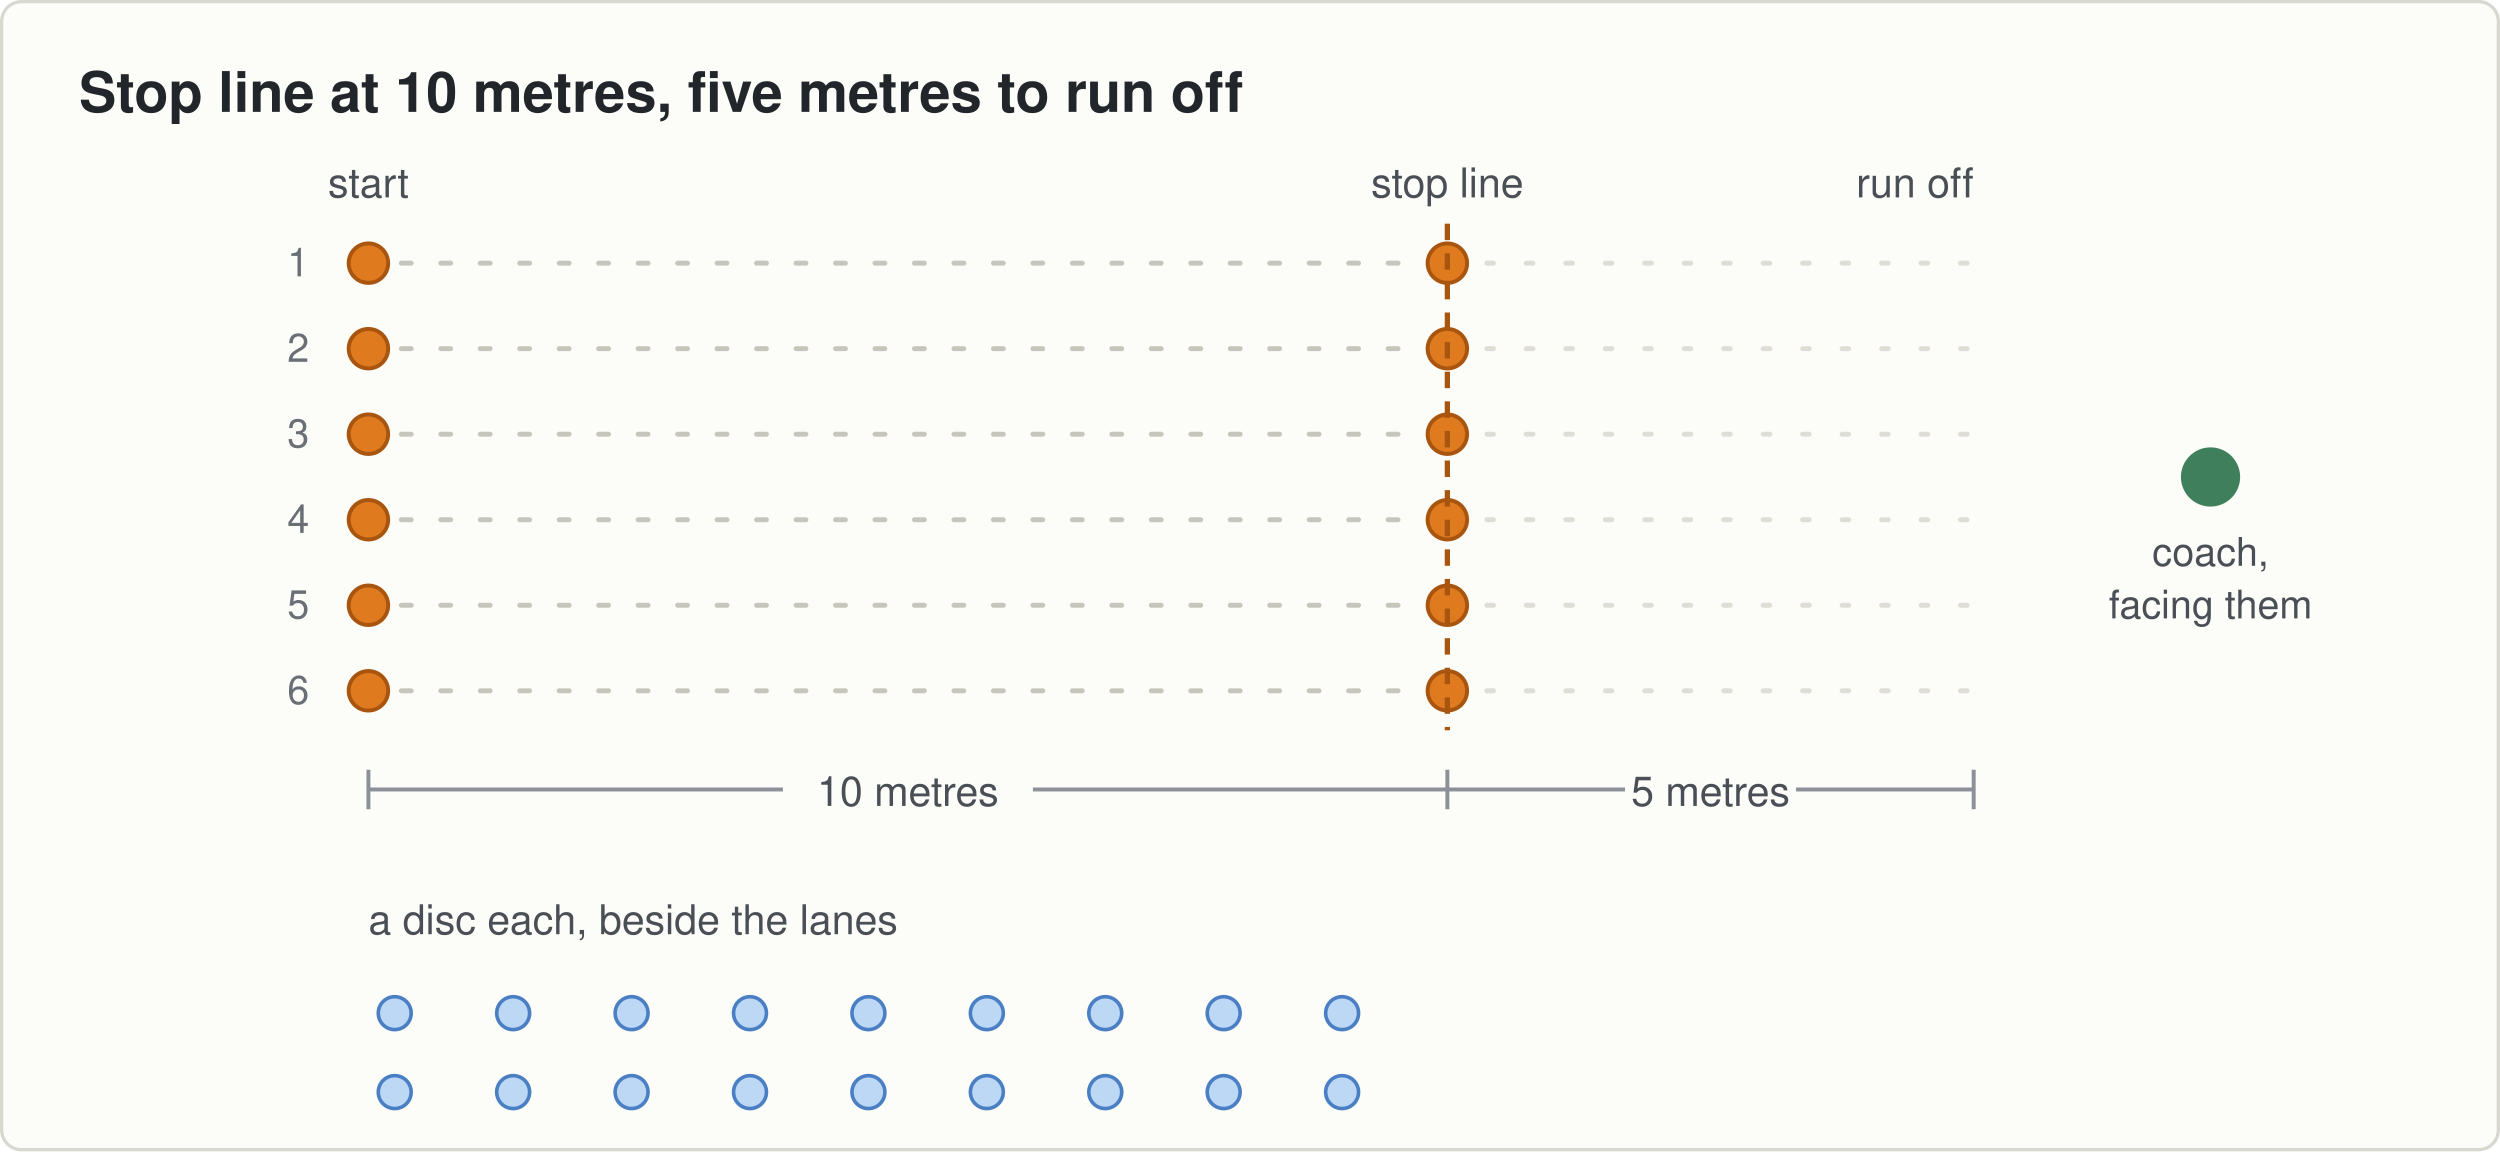
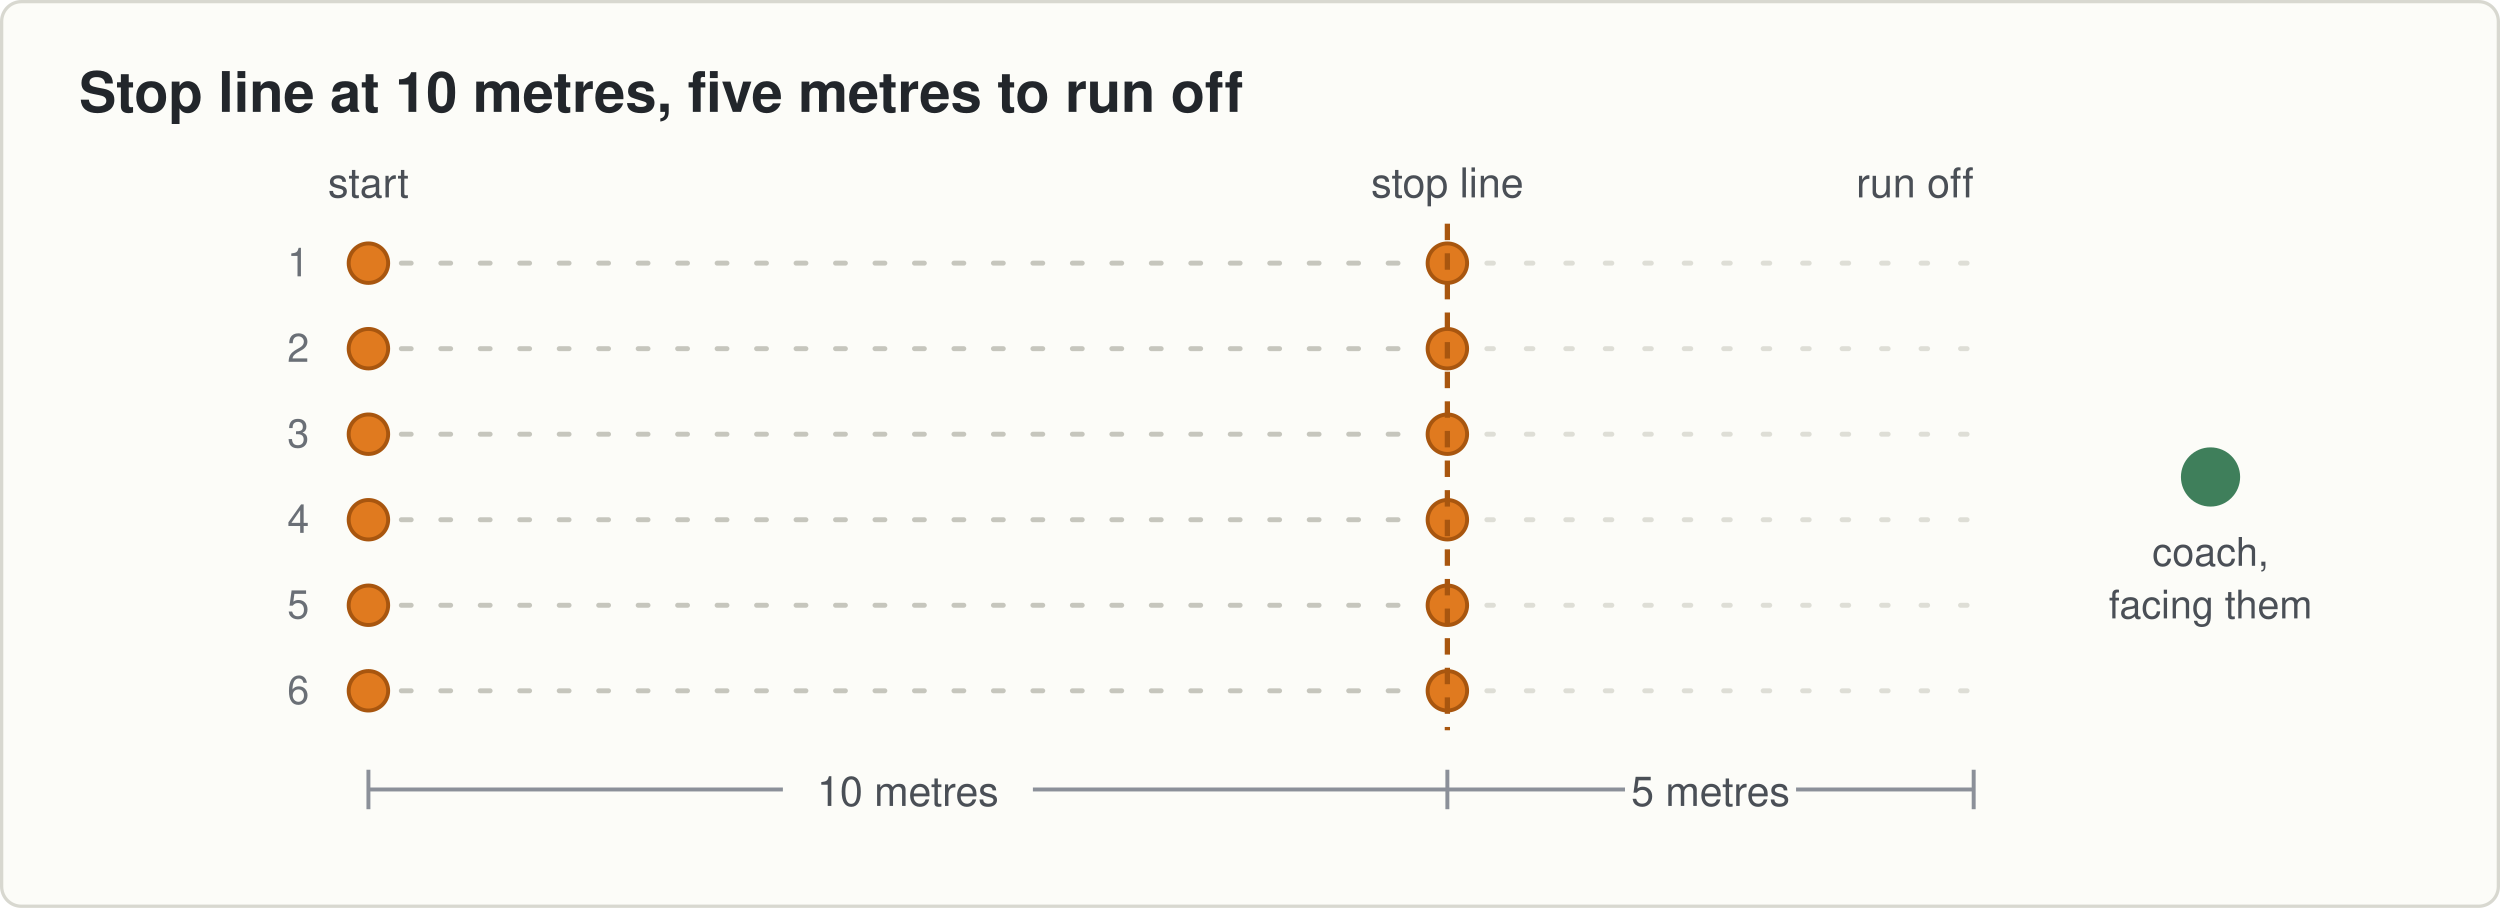
- <svg xmlns="http://www.w3.org/2000/svg" viewBox="0 0 760 350" width="760" height="350" font-family="Helvetica, Arial, sans-serif">
-   <rect x="0.5" y="0.5" width="759" height="349" rx="6" fill="#fcfcf8" stroke="#d8d8d0" />
+ <svg xmlns="http://www.w3.org/2000/svg" viewBox="0 0 760 276" width="760" height="276" font-family="Helvetica, Arial, sans-serif">
+   <rect x="0.5" y="0.5" width="759" height="275" rx="6" fill="#fcfcf8" stroke="#d8d8d0" />
  <text x="24" y="34" font-size="17" font-weight="700" fill="#22262b">Stop line at 10 metres, five metres to run off</text>
  <g stroke="#c6c6bd" stroke-width="1.5" stroke-dasharray="3 9" stroke-linecap="round">
    <line x1="122" y1="80" x2="428" y2="80" />
    <line x1="122" y1="106" x2="428" y2="106" />
    <line x1="122" y1="132" x2="428" y2="132" />
    <line x1="122" y1="158" x2="428" y2="158" />
    <line x1="122" y1="184" x2="428" y2="184" />
    <line x1="122" y1="210" x2="428" y2="210" />
  </g>
  <g stroke="#dedeD6" stroke-width="1.5" stroke-dasharray="2 10" stroke-linecap="round">
    <line x1="452" y1="80" x2="600" y2="80" />
    <line x1="452" y1="106" x2="600" y2="106" />
    <line x1="452" y1="132" x2="600" y2="132" />
    <line x1="452" y1="158" x2="600" y2="158" />
    <line x1="452" y1="184" x2="600" y2="184" />
    <line x1="452" y1="210" x2="600" y2="210" />
  </g>
  <g fill="#e07a1f" stroke="#a8560f" stroke-width="1.2">
    <circle cx="112" cy="80" r="6" />
    <circle cx="112" cy="106" r="6" />
    <circle cx="112" cy="132" r="6" />
    <circle cx="112" cy="158" r="6" />
    <circle cx="112" cy="184" r="6" />
    <circle cx="112" cy="210" r="6" />
    <circle cx="440" cy="80" r="6" />
    <circle cx="440" cy="106" r="6" />
    <circle cx="440" cy="132" r="6" />
    <circle cx="440" cy="158" r="6" />
    <circle cx="440" cy="184" r="6" />
    <circle cx="440" cy="210" r="6" />
  </g>
  <line x1="440" y1="68" x2="440" y2="222" stroke="#a8560f" stroke-width="1.6" stroke-dasharray="5 4" />
  <g font-size="12" fill="#6a6f76" text-anchor="end">
    <text x="94" y="84">1</text>
    <text x="94" y="110">2</text>
    <text x="94" y="136">3</text>
    <text x="94" y="162">4</text>
    <text x="94" y="188">5</text>
    <text x="94" y="214">6</text>
  </g>
  <g font-size="12.5" fill="#4a4f56">
    <text x="112" y="60" text-anchor="middle">start</text>
    <text x="440" y="60" text-anchor="middle">stop line</text>
    <text x="600" y="60" text-anchor="end">run off</text>
  </g>
  <g stroke="#8b9099" stroke-width="1.2">
    <line x1="112" y1="240" x2="440" y2="240" />
    <line x1="112" y1="234" x2="112" y2="246" />
    <line x1="440" y1="234" x2="440" y2="246" />
    <line x1="440" y1="240" x2="600" y2="240" />
    <line x1="600" y1="234" x2="600" y2="246" />
  </g>
  <rect x="238" y="231" width="76" height="18" fill="#fcfcf8" />
  <text x="276" y="245" font-size="12.5" fill="#4a4f56" text-anchor="middle">10 metres</text>
  <rect x="494" y="231" width="52" height="18" fill="#fcfcf8" />
  <text x="520" y="245" font-size="12.5" fill="#4a4f56" text-anchor="middle">5 metres</text>
  <g>
    <circle cx="672" cy="145" r="9" fill="#3f7f5b" />
    <text x="672" y="172" font-size="12" fill="#4a4f56" text-anchor="middle">coach,</text>
    <text x="672" y="188" font-size="12" fill="#4a4f56" text-anchor="middle">facing them</text>
  </g>
-   <text x="112" y="284" font-size="12.5" fill="#4a4f56">a disc each, beside the lanes</text>
-   <g fill="#bcd8f5" stroke="#4b7fc4" stroke-width="1.1">
-     <circle cx="120" cy="308" r="5" />
-     <circle cx="156" cy="308" r="5" />
-     <circle cx="192" cy="308" r="5" />
-     <circle cx="228" cy="308" r="5" />
-     <circle cx="264" cy="308" r="5" />
-     <circle cx="300" cy="308" r="5" />
-     <circle cx="336" cy="308" r="5" />
-     <circle cx="372" cy="308" r="5" />
-     <circle cx="408" cy="308" r="5" />
-     <circle cx="120" cy="332" r="5" />
-     <circle cx="156" cy="332" r="5" />
-     <circle cx="192" cy="332" r="5" />
-     <circle cx="228" cy="332" r="5" />
-     <circle cx="264" cy="332" r="5" />
-     <circle cx="300" cy="332" r="5" />
-     <circle cx="336" cy="332" r="5" />
-     <circle cx="372" cy="332" r="5" />
-     <circle cx="408" cy="332" r="5" />
-   </g>
</svg>
